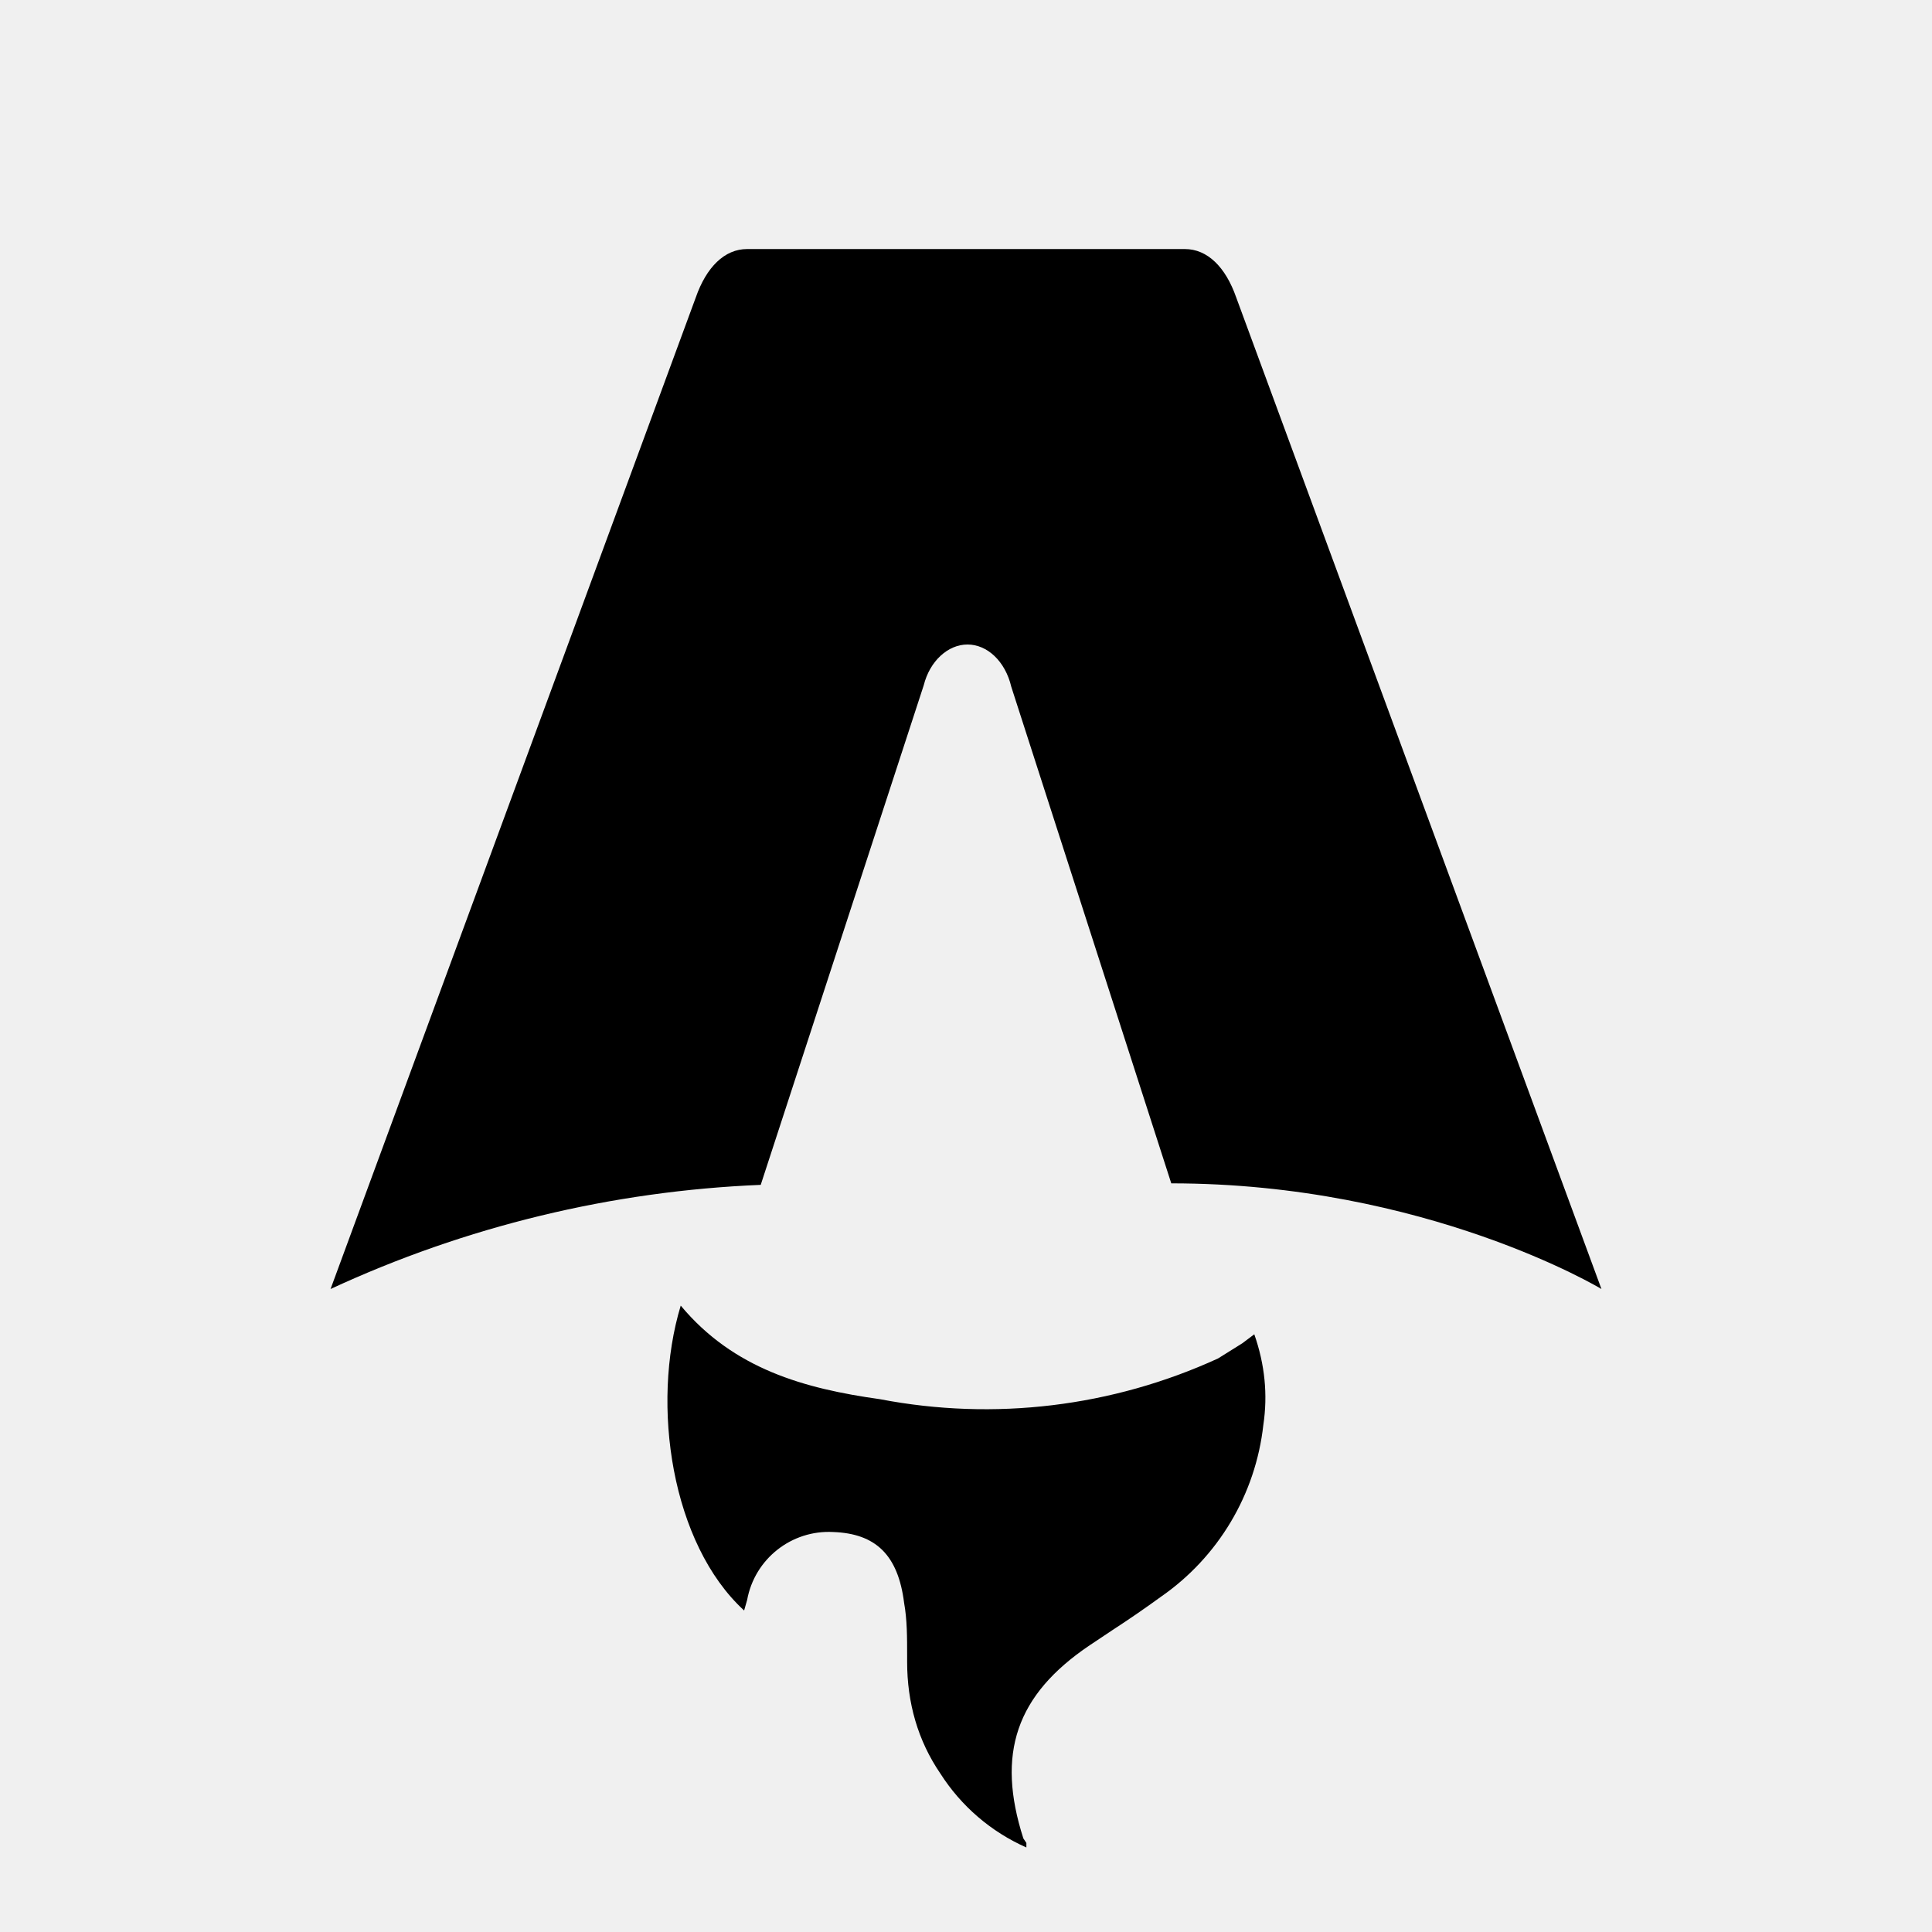
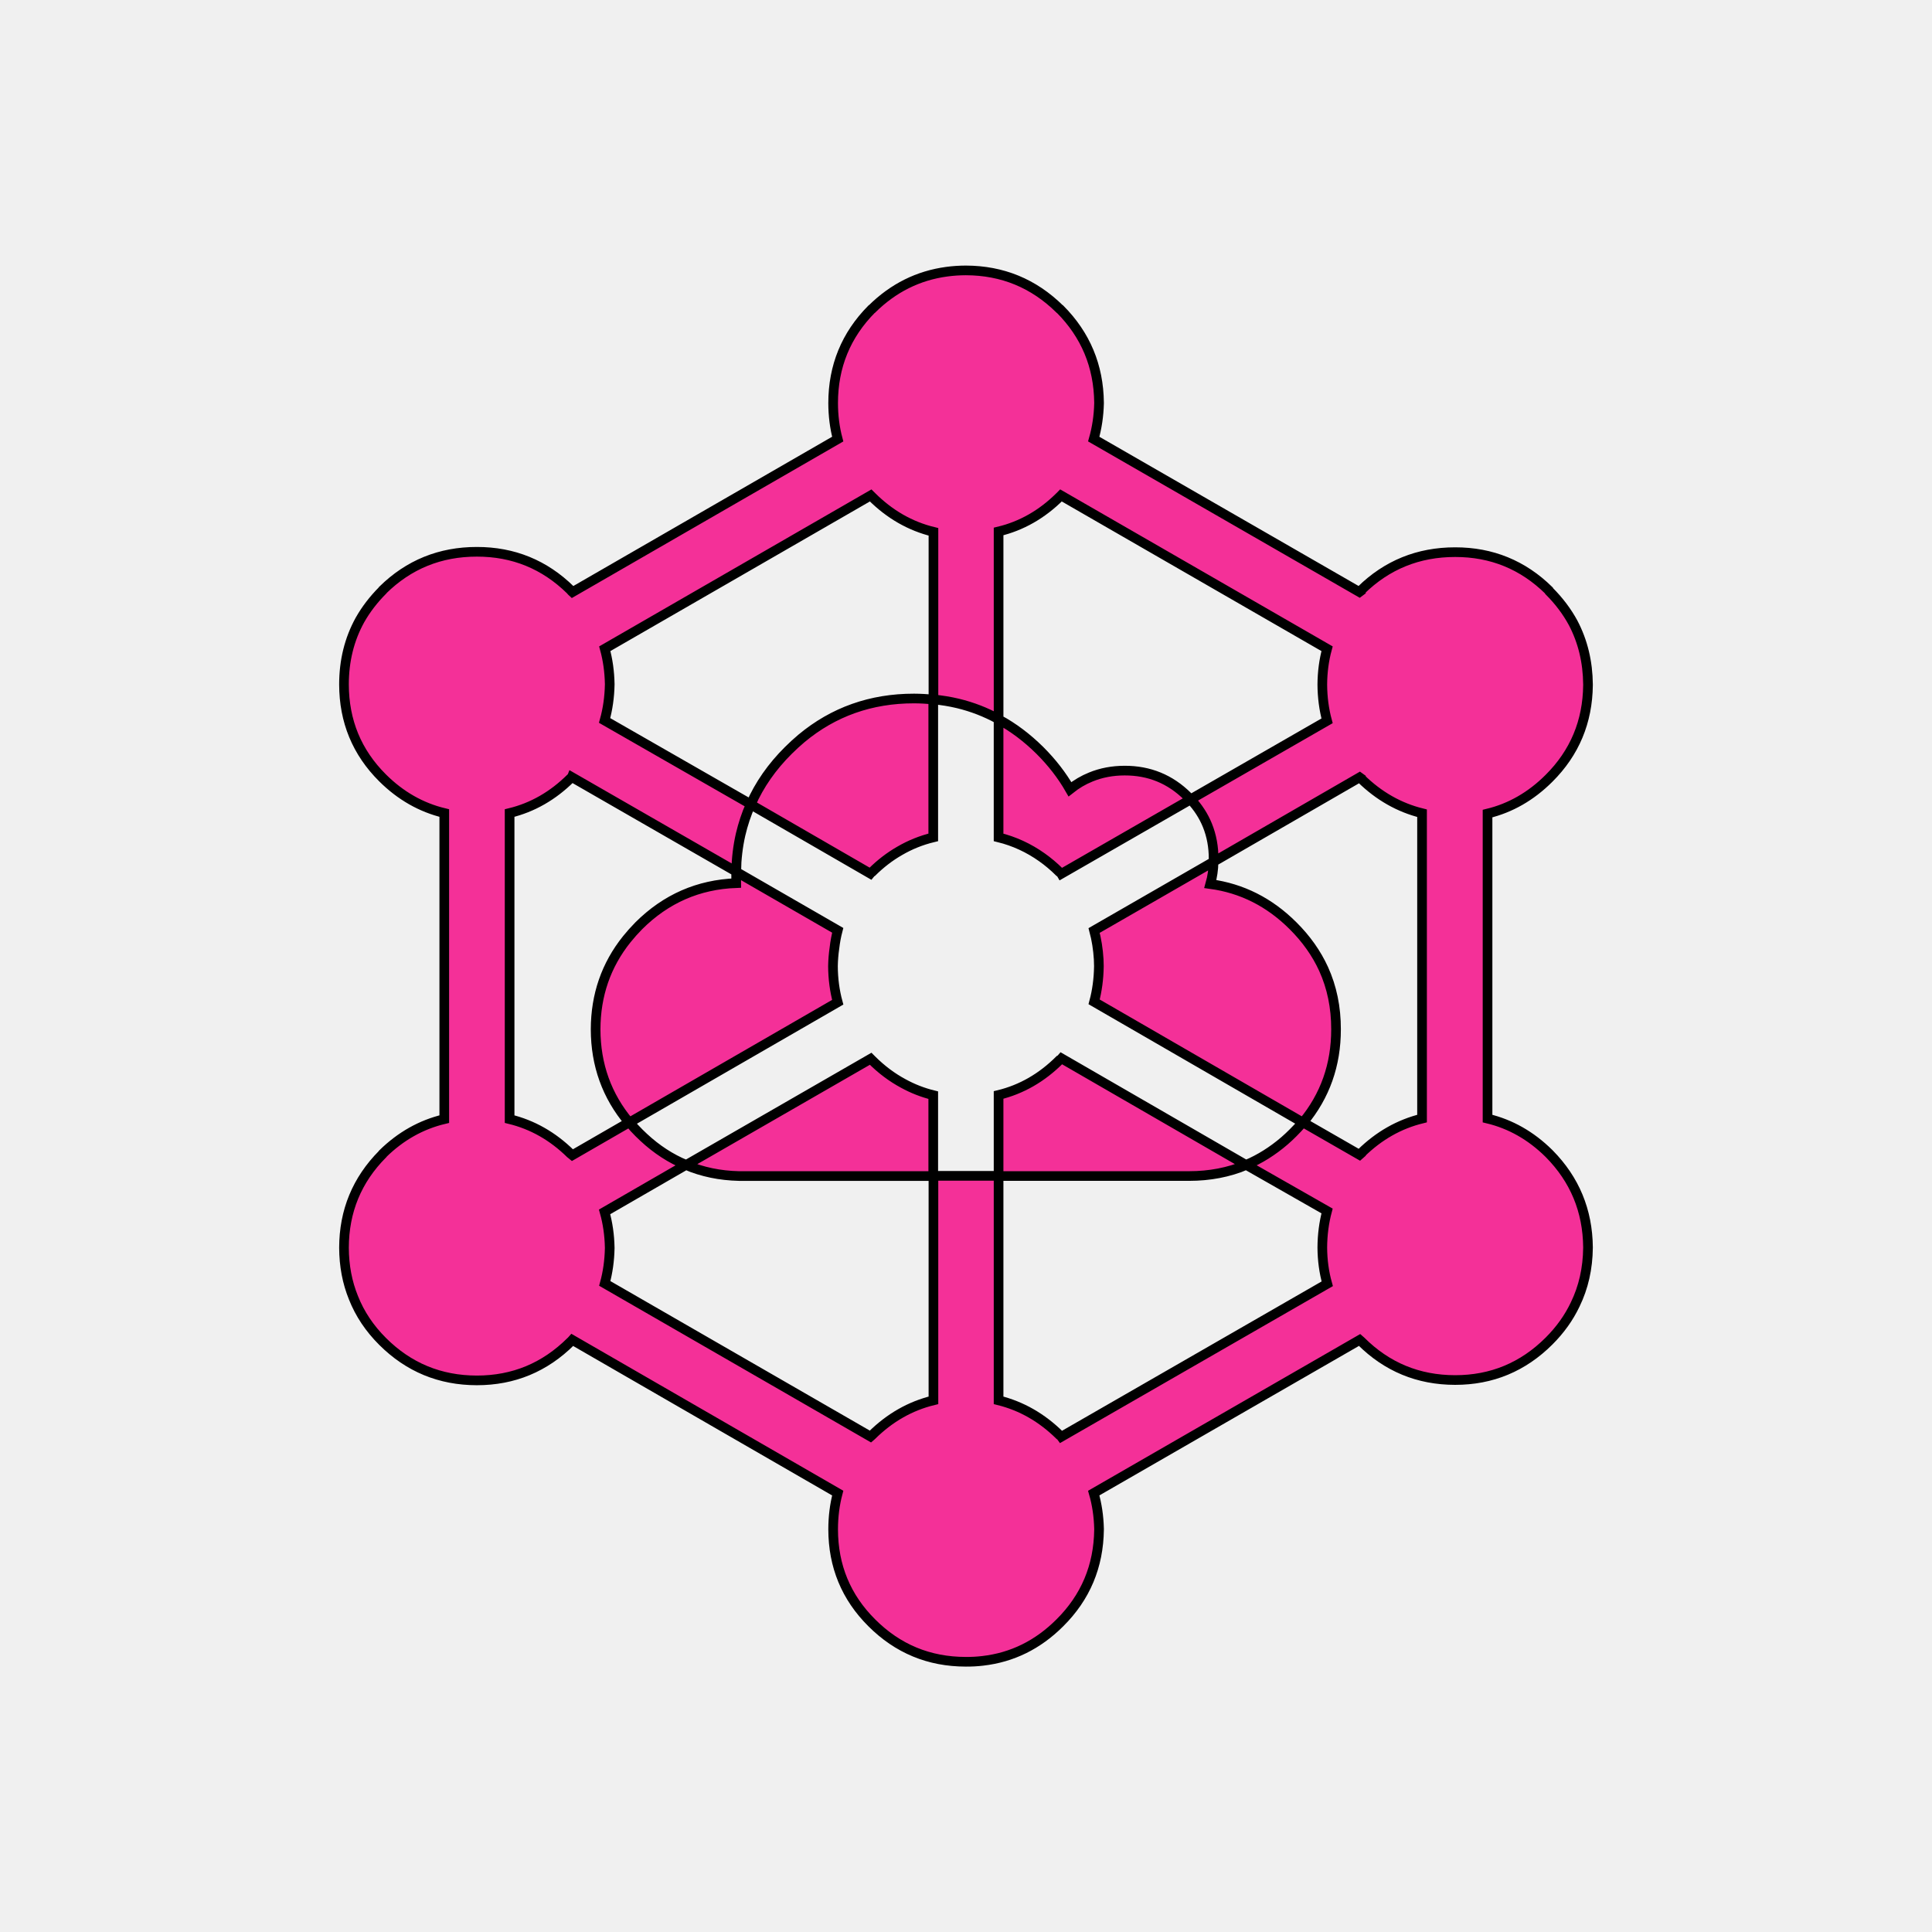
- <svg xmlns="http://www.w3.org/2000/svg" fill="none" viewBox="0 0 128 128">
-   <path d="M50.4 78.5a75.1 75.1 0 0 0-28.5 6.9l24.2-65.7c.7-2 1.9-3.2 3.4-3.2h29c1.5 0 2.7 1.2 3.4 3.2l24.2 65.7s-11.6-7-28.5-7L67 45.5c-.4-1.7-1.6-2.8-2.9-2.8-1.3 0-2.5 1.1-2.9 2.7L50.4 78.5Zm-1.1 28.2Zm-4.2-20.2c-2 6.6-.6 15.8 4.2 20.2a17.5 17.5 0 0 1 .2-.7 5.5 5.5 0 0 1 5.7-4.5c2.8.1 4.3 1.5 4.7 4.7.2 1.1.2 2.3.2 3.5v.4c0 2.7.7 5.2 2.2 7.4a13 13 0 0 0 5.7 4.9v-.3l-.2-.3c-1.8-5.6-.5-9.5 4.4-12.8l1.5-1a73 73 0 0 0 3.2-2.2 16 16 0 0 0 6.8-11.4c.3-2 .1-4-.6-6l-.8.6-1.6 1a37 37 0 0 1-22.4 2.7c-5-.7-9.7-2-13.2-6.2Z" />
-   <style>
-         path { fill: #000; }
-         @media (prefers-color-scheme: dark) {
-             path { fill: #FFF; }
-         }
-     </style>
+ <svg xmlns="http://www.w3.org/2000/svg" viewBox="-51.2 -51.2 614.40 614.40" enable-background="new 0 0 512 512" id="Слой_1" version="1.1" xml:space="preserve" fill="#000000" stroke="#000000" stroke-width="3.072">
+   <g id="SVGRepo_bgCarrier" stroke-width="0" transform="translate(207.36,207.36), scale(0.19)" />
+   <g id="SVGRepo_tracerCarrier" stroke-linecap="round" stroke-linejoin="round" />
+   <g id="SVGRepo_iconCarrier">
+     <g>
+       <g>
+         <path clip-rule="evenodd" d="M225.681,285.498c0.12,0.12,0.237,0.238,0.35,0.35 c3.094,3.084,6.43,5.584,10.009,7.505c3.009,1.656,6.19,2.897,9.544,3.725v25.716h-59.067c-0.428,0.003-0.854,0.003-1.28,0 c-0.058,0-0.115,0-0.175,0h-1.28c-6.036-0.139-11.644-1.302-16.819-3.49L225.681,285.498z M266.359,177.57 c4.695,2.551,9.078,5.849,13.152,9.891c3.846,3.839,7.027,7.95,9.545,12.336c2.057-1.646,4.266-2.945,6.633-3.899 c3.299-1.354,6.885-2.032,10.766-2.036c7.818-0.02,14.49,2.715,20.021,8.204c0.318,0.317,0.629,0.647,0.93,0.989l-41.084,23.621 c-0.07-0.123-0.148-0.24-0.234-0.349c-0.125-0.054-0.242-0.111-0.348-0.175c-1.787-1.772-3.652-3.345-5.588-4.713 c-4.238-3.007-8.834-5.12-13.793-6.342V177.57z M130.357,196.188c-5.708,5.686-12.207,9.409-19.495,11.172v97.337 c7.246,1.757,13.706,5.426,19.379,10.998c0.068,0.062,0.146,0.118,0.233,0.173c0.107,0.093,0.224,0.19,0.349,0.291l18.04-10.414 c-7.078-8.423-10.629-18.295-10.649-29.613c0.03-10.884,3.328-20.426,9.893-28.626c1.182-1.47,2.461-2.904,3.841-4.306 c8.632-8.594,18.952-13.111,30.962-13.557c-0.011-0.753-0.011-1.51,0-2.269c0-0.444,0-0.89,0-1.339l32.298,18.618 c-0.477,1.822-0.826,3.704-1.048,5.644c-0.275,1.863-0.431,3.784-0.465,5.76c0.024,4.015,0.528,7.836,1.513,11.463 l-66.228,38.225c0.938,1.142,1.947,2.248,3.027,3.316c0.496,0.5,1,0.984,1.513,1.454c4.102,3.812,8.582,6.721,13.442,8.728 l-25.896,14.952c1.008,3.594,1.552,7.375,1.63,11.346c0.001,0.077,0.001,0.154,0,0.234c-0.079,3.918-0.604,7.643-1.572,11.17 l84.501,48.698c0.133-0.116,0.27-0.232,0.407-0.349l0.058-0.059c5.7-5.625,12.219-9.329,19.554-11.113v-71.389h20.717v-25.716 c7.268-1.764,13.75-5.486,19.438-11.171c0.09-0.048,0.188-0.086,0.291-0.116c0.092-0.12,0.189-0.236,0.291-0.35l58.719,33.921 c-5.559,2.324-11.611,3.488-18.158,3.49c-0.059,0-0.115,0-0.172,0h-60.408v71.33c7.266,1.797,13.744,5.502,19.438,11.113 c0.07,0.043,0.146,0.082,0.234,0.116c0.102,0.106,0.199,0.22,0.291,0.35l84.555-48.641c-1.023-3.647-1.545-7.489-1.57-11.521 c0.025-4.068,0.529-7.948,1.514-11.637l-25.723-14.661c4.367-1.853,8.441-4.411,12.223-7.68c0.904-0.784,1.797-1.618,2.674-2.502 c1.08-1.07,2.107-2.178,3.086-3.316l-66.342-38.341c0.949-3.527,1.453-7.272,1.514-11.229c0-0.078,0-0.155,0-0.232 c-0.014-0.709-0.033-1.407-0.061-2.095c-0.191-3.182-0.676-6.228-1.453-9.135l38.002-21.877c-0.063,2.479-0.41,4.845-1.049,7.098 c10.039,1.364,18.809,5.786,26.303,13.267c4.195,4.169,7.438,8.746,9.719,13.73c2.65,5.838,3.969,12.237,3.957,19.201 c0.012,11.313-3.479,21.187-10.475,29.613l17.926,10.298c0.16-0.143,0.318-0.279,0.465-0.406v-0.06 c5.695-5.593,12.174-9.277,19.438-11.055v-97.104c-7.268-1.794-13.748-5.479-19.438-11.055v-0.058 c-0.133-0.095-0.27-0.192-0.406-0.291l-46.439,26.821c0-0.279,0-0.551,0-0.814c0.016-3.875-0.645-7.463-1.98-10.764 c-1.219-2.995-3.002-5.749-5.354-8.262l43.414-24.96c-0.984-3.649-1.488-7.489-1.514-11.521c0.025-3.99,0.529-7.792,1.514-11.403 l-84.617-48.755c-0.117,0.119-0.236,0.236-0.348,0.349c-5.709,5.665-12.207,9.37-19.496,11.113v59.694 c-4.08-2.239-8.385-3.907-12.919-5.004c-2.534-0.604-5.134-1.03-7.798-1.279v-53.296c-7.357-1.789-13.896-5.532-19.611-11.228 c-0.112-0.111-0.229-0.229-0.35-0.349l-84.559,48.755c0.969,3.531,1.493,7.254,1.572,11.172c0.001,0.076,0.001,0.154,0,0.231 c-0.079,3.997-0.623,7.798-1.63,11.405l46.499,26.646c2.73-6.214,6.707-11.916,11.93-17.106c1.364-1.356,2.761-2.636,4.189-3.84 c10.171-8.462,22.101-12.69,35.79-12.683c2.078,0.008,4.115,0.124,6.11,0.349v43.811c-3.793,0.915-7.361,2.35-10.708,4.306 c-3.125,1.791-6.055,4.041-8.787,6.749c-0.087,0.063-0.186,0.121-0.291,0.175c-0.069,0.092-0.147,0.189-0.232,0.291 l-38.059-21.993c-1.357,3.085-2.425,6.285-3.201,9.6c-0.853,3.762-1.318,7.68-1.396,11.754l-52.319-30.081 c-0.03,0.069-0.069,0.128-0.115,0.175C130.428,196.104,130.388,196.142,130.357,196.188z M225.972,47.127l0.116-0.058 c6.775-6.69,14.709-10.646,23.802-11.869c1.963-0.265,3.98-0.4,6.053-0.407c11.616,0.025,21.567,4.117,29.854,12.276l0.115,0.058 c8.129,8.182,12.262,18.073,12.396,29.672c0.002,0.084,0.002,0.181,0,0.291c-0.098,3.972-0.662,7.753-1.688,11.346l84.5,48.64 c0.152-0.113,0.307-0.23,0.465-0.349v-0.175c8.27-8.109,18.262-12.163,29.971-12.159c11.596-0.014,21.529,4.039,29.795,12.159 l0.117,0.232c3.123,3.127,5.662,6.502,7.623,10.124c3.078,5.874,4.65,12.39,4.713,19.549c0.002,0.077,0.002,0.155,0,0.232 c-0.123,11.642-4.256,21.513-12.393,29.615c-5.721,5.717-12.24,9.46-19.555,11.229v96.988 c7.291,1.743,13.791,5.428,19.494,11.055l0.117,0.118c8.107,8.2,12.223,18.111,12.336,29.729c0.002,0.057,0.002,0.116,0,0.175 c-0.068,6.587-1.426,12.601-4.074,18.037c-2.004,4.223-4.779,8.1-8.318,11.636c-8.285,8.264-18.234,12.396-29.855,12.394 c-11.715-0.007-21.703-4.139-29.971-12.394c-0.146-0.127-0.283-0.243-0.406-0.35l-84.559,48.7 c1.025,3.555,1.59,7.336,1.688,11.345c0.002,0.109,0.002,0.205,0,0.291c-0.143,11.642-4.295,21.512-12.453,29.614 c-6.988,6.995-15.174,11.027-24.559,12.102c-1.738,0.205-3.523,0.303-5.354,0.291c-11.694-0.009-21.665-4.139-29.912-12.393 c-8.171-8.135-12.265-18.046-12.279-29.732c0.006-4.031,0.491-7.87,1.455-11.518l-84.384-48.7 c-0.111,0.127-0.228,0.245-0.349,0.35c-0.046,0.032-0.086,0.068-0.117,0.116c-8.301,8.266-18.272,12.396-29.912,12.394 c-11.713-0.01-21.704-4.139-29.971-12.394c-4.156-4.146-7.239-8.762-9.252-13.848c-1.997-4.88-3.006-10.195-3.027-15.941 c0.025-11.646,4.118-21.572,12.279-29.788l0.059-0.116c5.7-5.586,12.217-9.252,19.554-10.998V207.36 c-7.359-1.771-13.896-5.495-19.613-11.172c-8.17-8.134-12.263-18.044-12.279-29.73c0.002-7.532,1.689-14.358,5.064-20.479 c1.895-3.353,4.3-6.493,7.215-9.426l0.059-0.116c8.25-8.11,18.223-12.164,29.912-12.16c11.598-0.013,21.529,4.041,29.796,12.16 c0.068,0.101,0.146,0.197,0.233,0.291c0.146,0.111,0.281,0.227,0.406,0.349l84.326-48.64c-0.964-3.626-1.449-7.448-1.455-11.461 C213.757,65.312,217.831,55.362,225.972,47.127z" fill="#F43098" fill-rule="evenodd" />
+       </g>
+     </g>
+   </g>
</svg>
